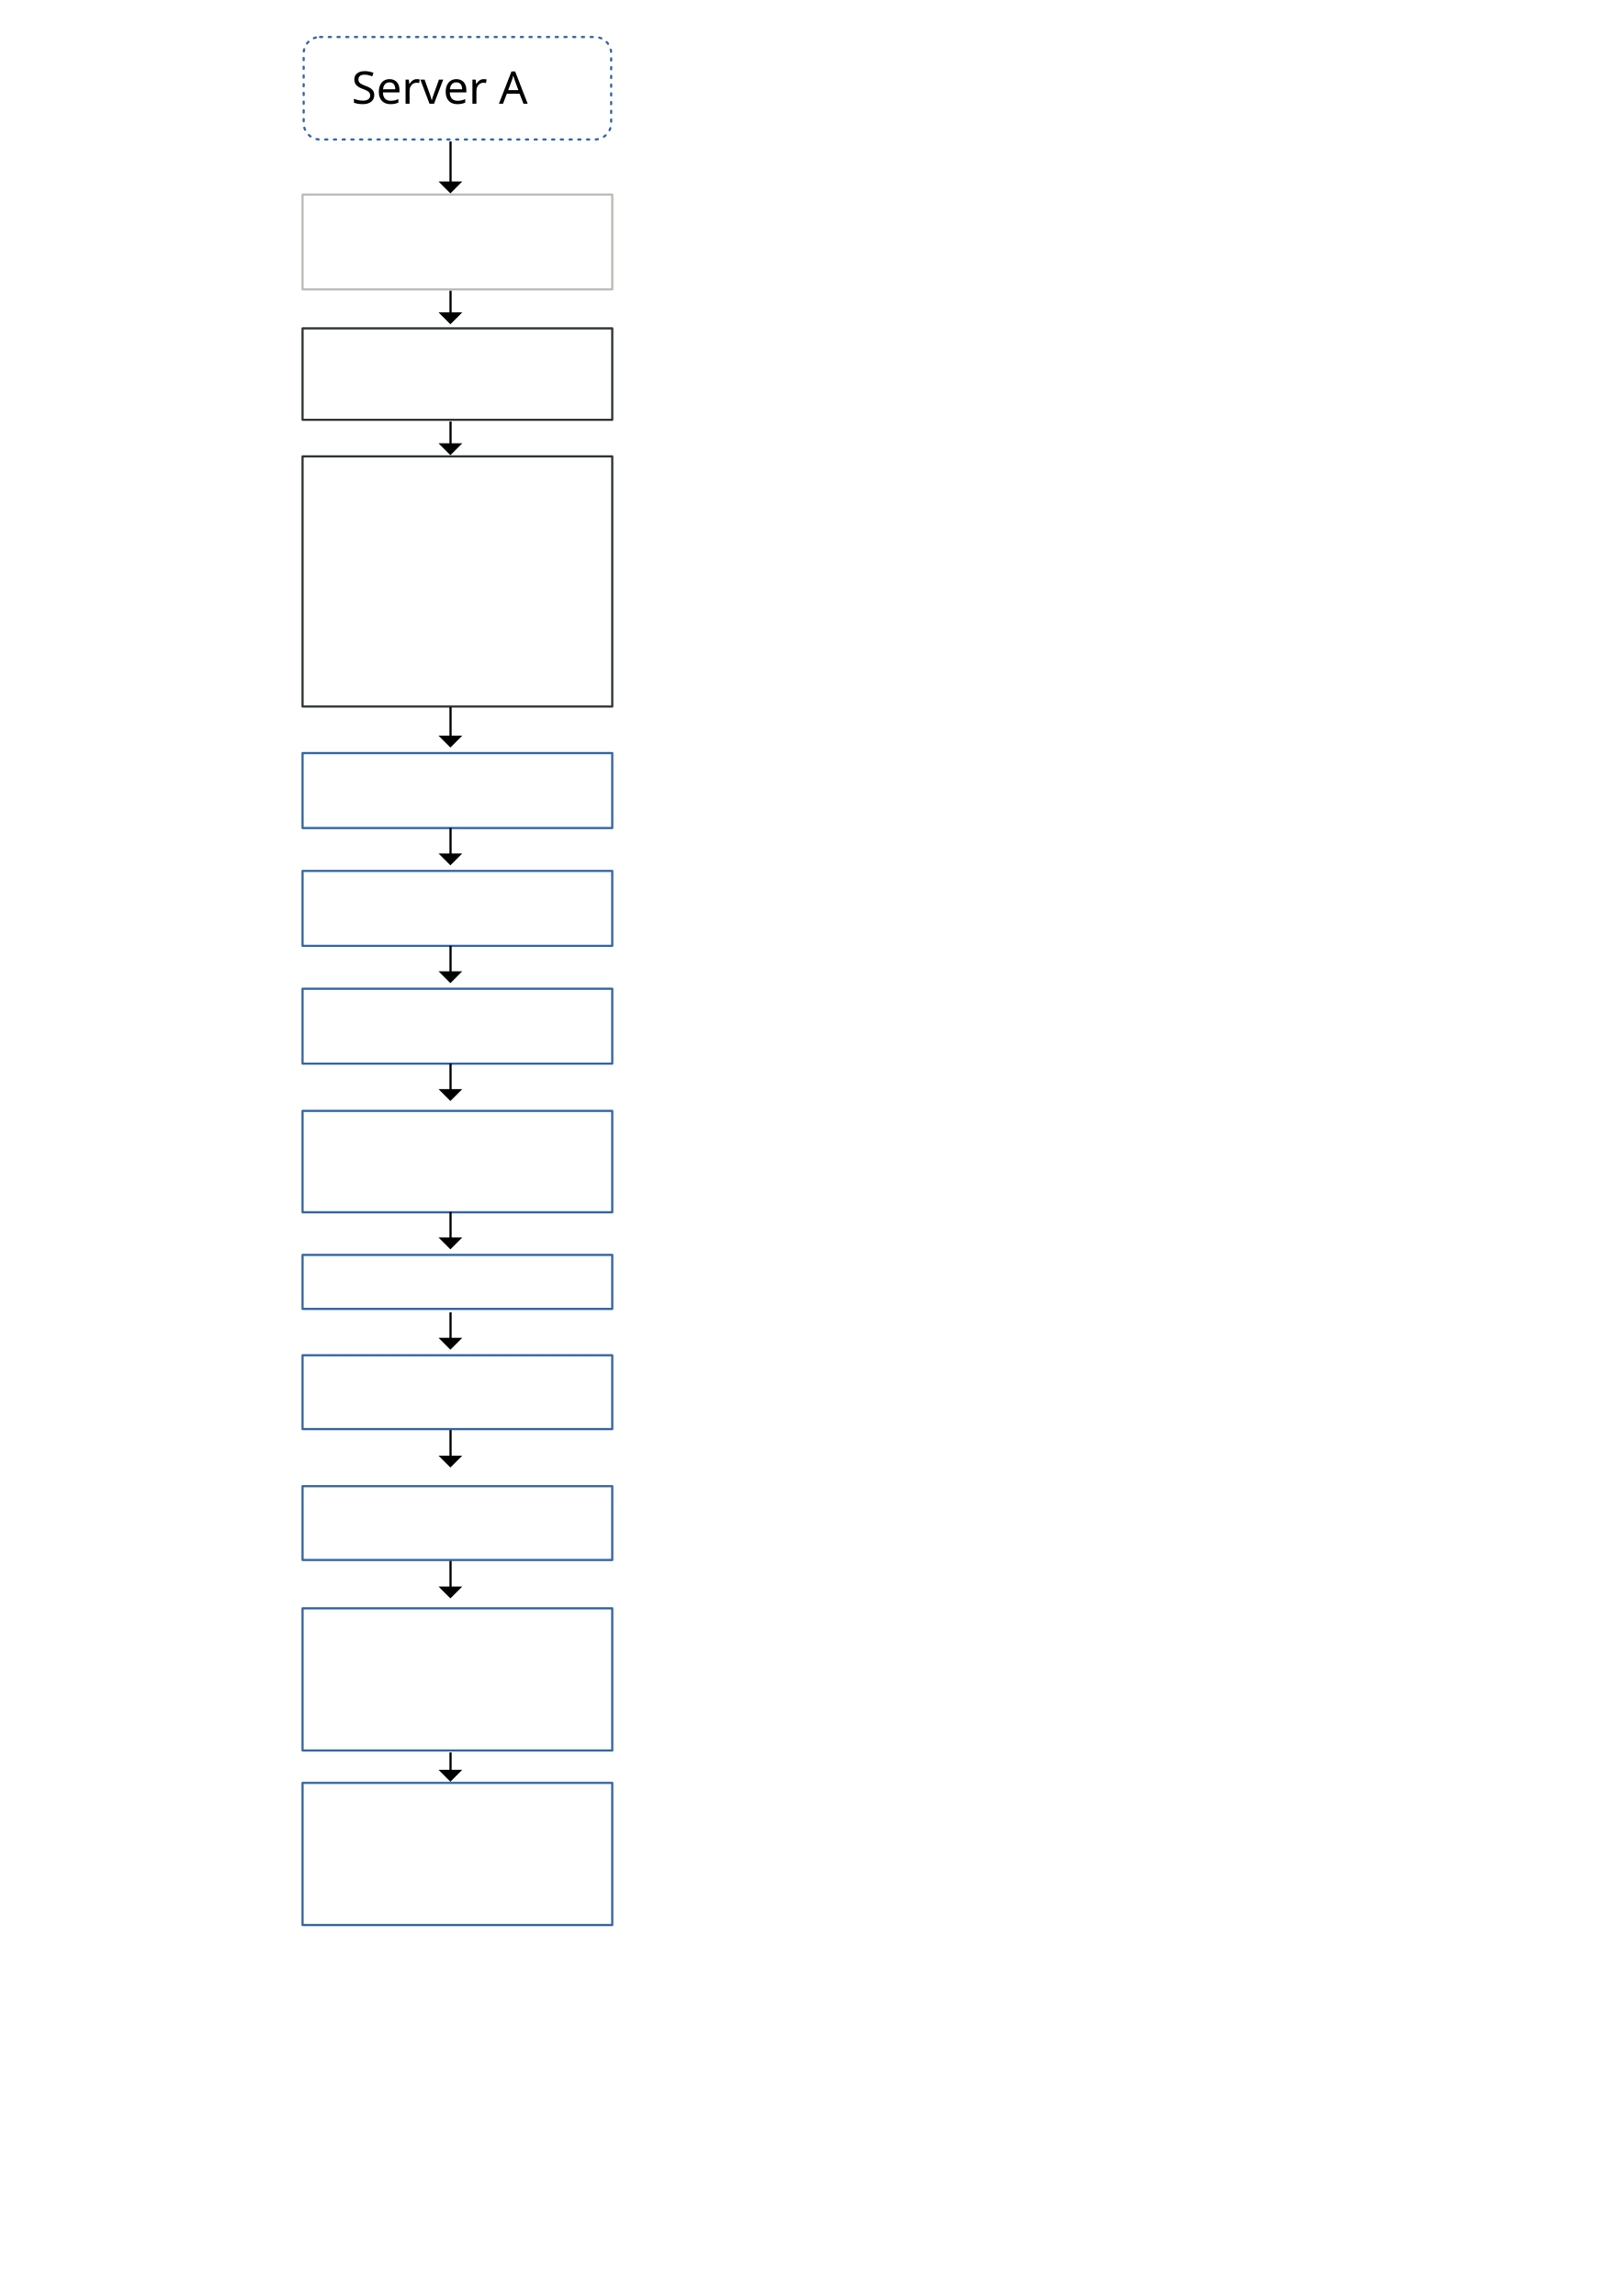
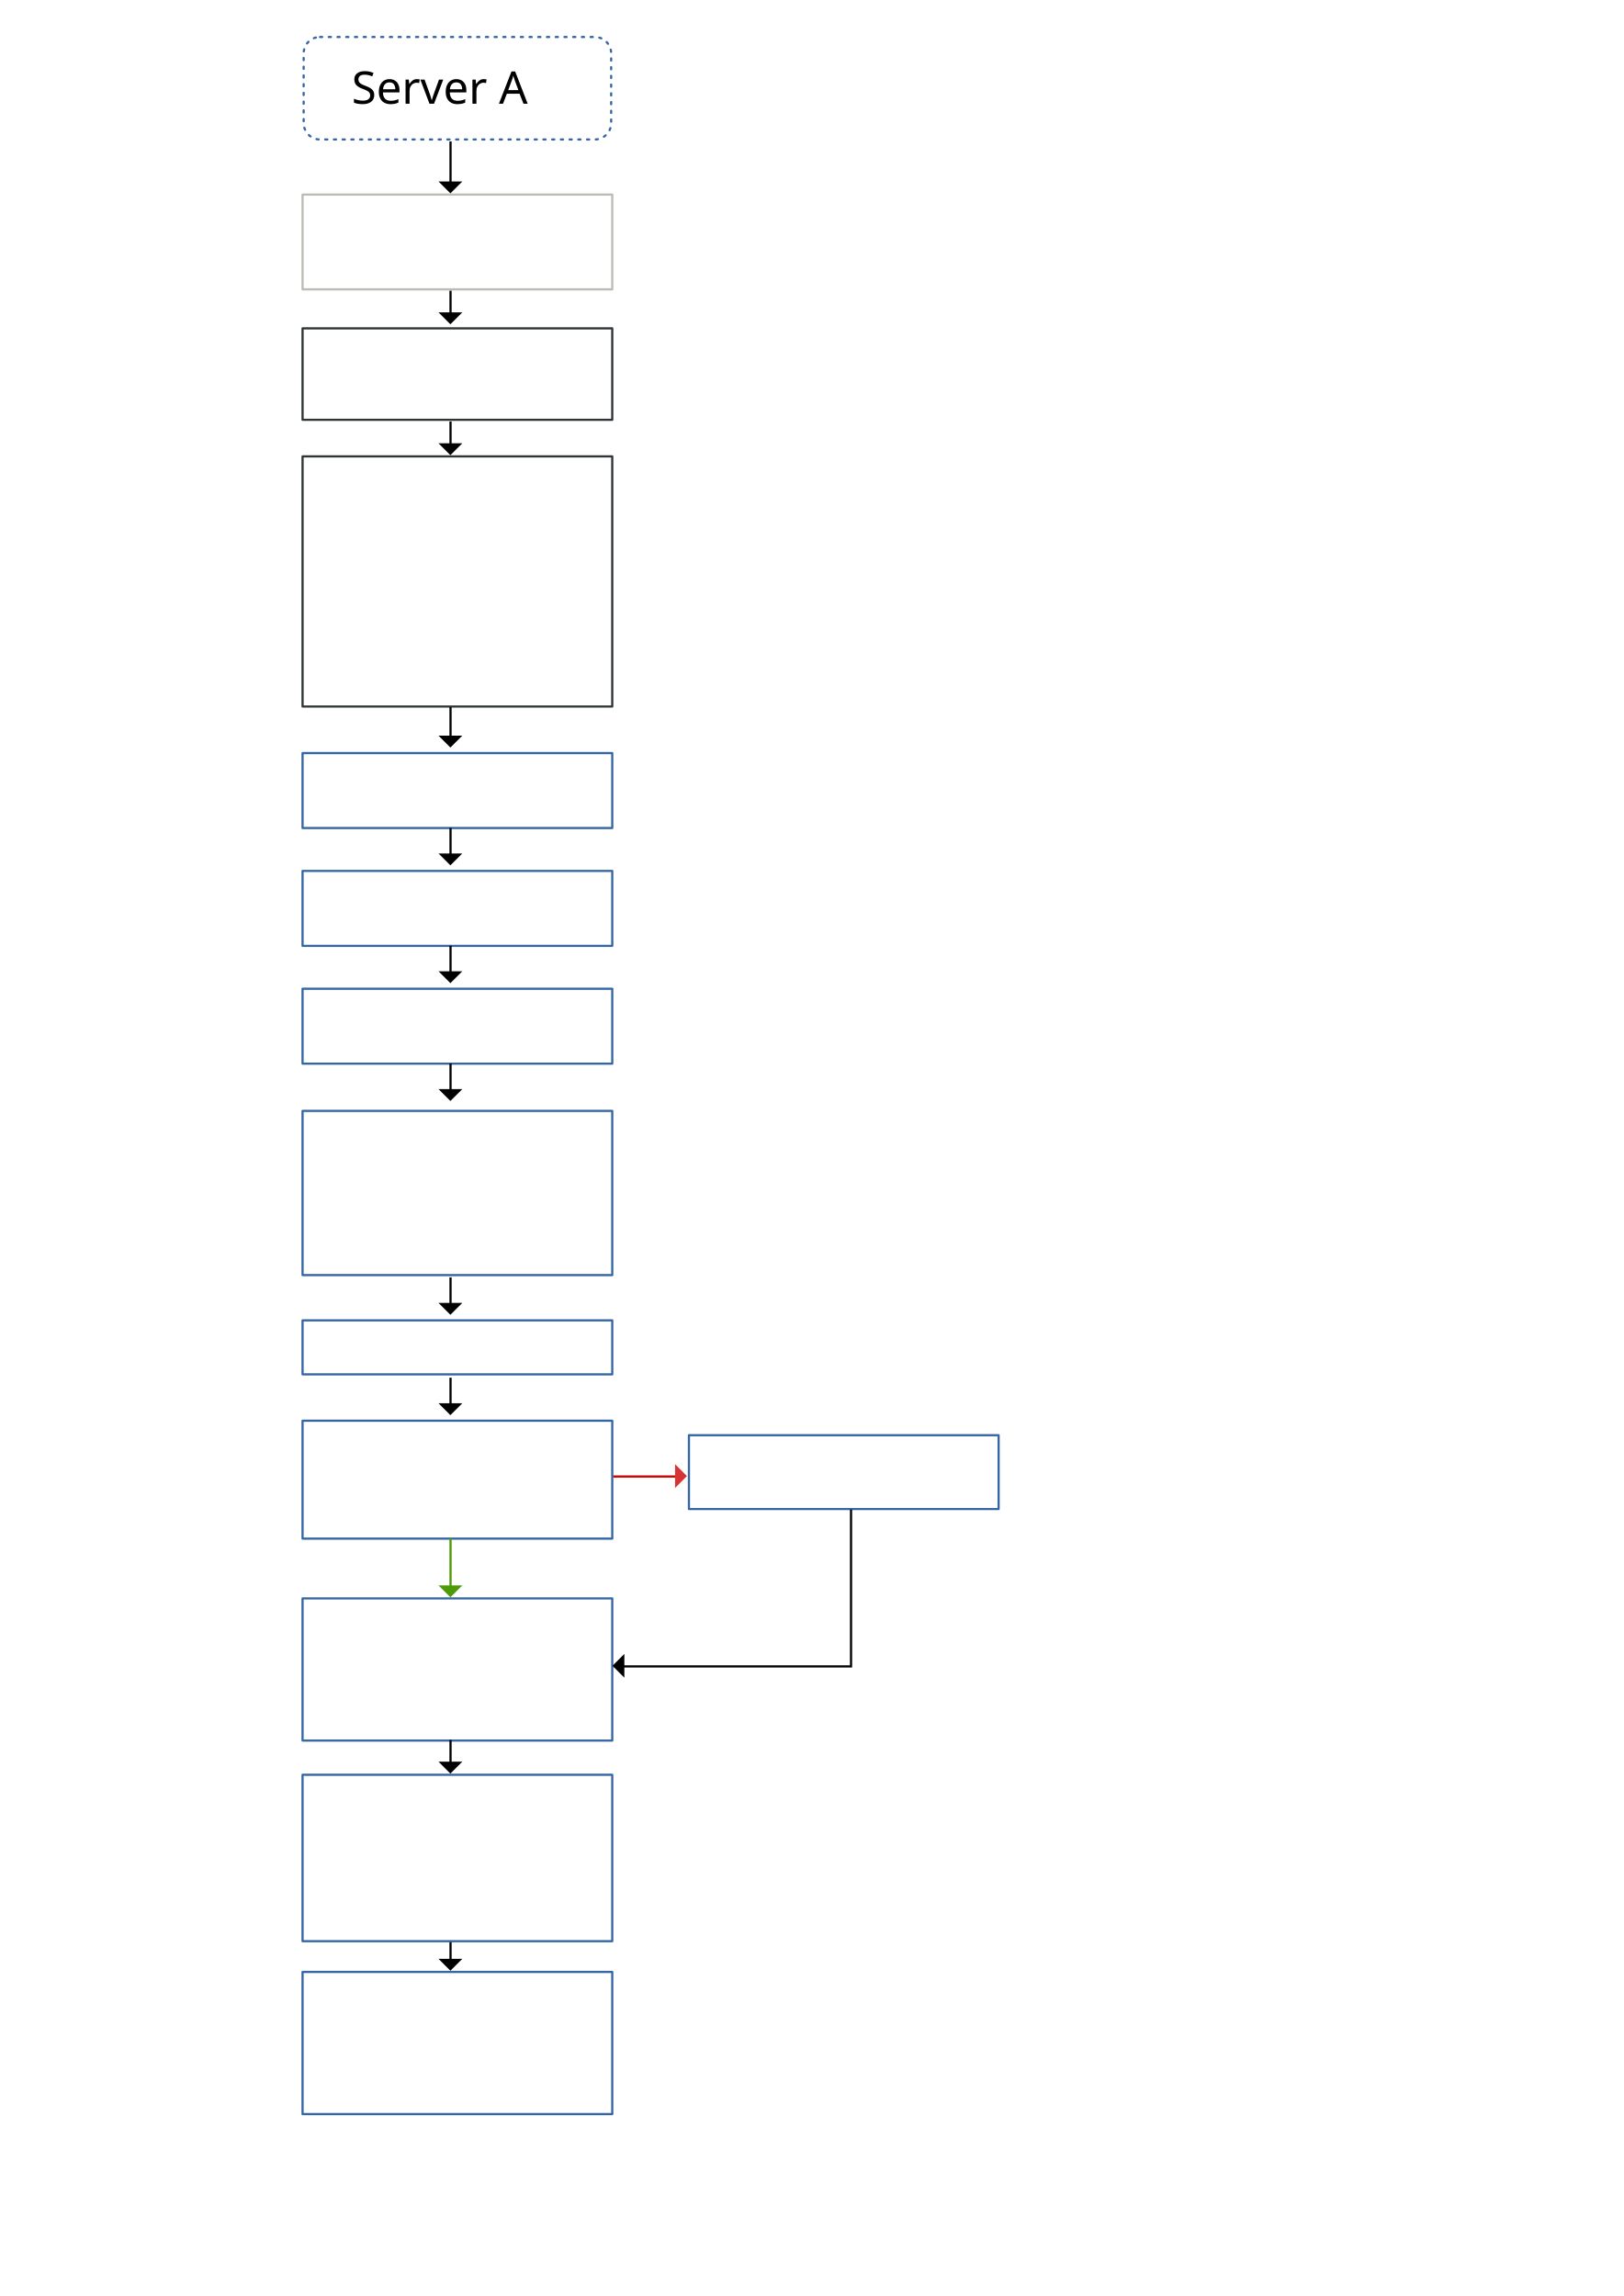
<svg xmlns="http://www.w3.org/2000/svg" width="744.094" height="1052.362" id="svg2" version="1.1">
  <defs id="defs4" />
  <g id="layer1">
    <rect style="color:#000000;fill:none;stroke:#3465a4;stroke-width:1;stroke-linecap:round;stroke-linejoin:round;stroke-miterlimit:4;stroke-opacity:1;stroke-dasharray:1, 3;stroke-dashoffset:0;marker:none;visibility:visible;display:inline;overflow:visible;enable-background:accumulate" id="rect6019" width="140.916" height="46.972" x="139.16" y="16.956" rx="7.5" ry="7.5" />
    <text xml:space="preserve" style="font-size:20.634px;font-style:normal;font-weight:normal;line-height:125%;letter-spacing:0px;word-spacing:0px;fill:#000000;fill-opacity:1;stroke:none;font-family:Sans" x="161.144" y="47.535" id="text6789">
      <tspan id="tspan6791" x="161.144" y="47.535">Server A</tspan>
    </text>
    <rect style="color:#000000;fill:none;stroke:#babdb6;stroke-width:1;stroke-linecap:round;stroke-linejoin:round;stroke-miterlimit:4;stroke-opacity:1;stroke-dasharray:none;stroke-dashoffset:0;marker:none;visibility:visible;display:inline;overflow:visible;enable-background:accumulate" id="rect6793" width="141.926" height="43.437" x="138.654" y="89.182" rx="0" ry="0" />
    <flowRoot xml:space="preserve" id="flowRoot6816" style="font-size:40px;font-style:normal;font-weight:normal;line-height:125%;letter-spacing:0px;word-spacing:0px;fill:#000000;fill-opacity:1;stroke:none;font-family:Sans" transform="matrix(0.2225006,0,0,0.2225006,136.8831,64.00517)">
      <flowRegion id="flowRegion6818">
        <rect id="rect6820" width="545.578" height="217.801" x="52.023" y="155.347" />
      </flowRegion>
      <flowPara id="flowPara6854">We assume cockpit is installed by default</flowPara>
    </flowRoot>
    <rect style="color:#000000;fill:none;stroke:#2e3436;stroke-width:1;stroke-linecap:round;stroke-linejoin:round;stroke-miterlimit:4;stroke-opacity:1;stroke-dasharray:none;stroke-dashoffset:0;marker:none;visibility:visible;display:inline;overflow:visible;enable-background:accumulate" id="rect6793-3" width="141.926" height="41.921" x="138.654" y="150.494" rx="0" ry="0" />
    <flowRoot xml:space="preserve" id="flowRoot6816-7" style="font-size:40px;font-style:normal;font-weight:normal;line-height:125%;letter-spacing:0px;word-spacing:0px;fill:#000000;fill-opacity:1;stroke:none;font-family:Sans" transform="matrix(0.2225006,0,0,0.2225006,136.8831,124.8123)">
      <flowRegion id="flowRegion6818-2">
        <rect id="rect6820-3" width="522.878" height="147.431" x="52.023" y="155.347" />
      </flowRegion>
      <flowPara id="flowPara6886">First boot to a terminal</flowPara>
      <flowPara id="flowPara6890">Asks root pass</flowPara>
    </flowRoot>
    <rect style="color:#000000;fill:none;stroke:#2e3436;stroke-width:1;stroke-linecap:round;stroke-linejoin:round;stroke-miterlimit:4;stroke-opacity:1;stroke-dasharray:none;stroke-dashoffset:0;marker:none;visibility:visible;display:inline;overflow:visible;enable-background:accumulate" id="rect6793-3-4" width="141.926" height="114.652" x="138.654" y="209.182" rx="0" ry="0" />
    <flowRoot xml:space="preserve" id="flowRoot6816-7-0" style="font-size:40px;font-style:normal;font-weight:normal;line-height:125%;letter-spacing:0px;word-spacing:0px;fill:#000000;fill-opacity:1;stroke:none;font-family:Sans" transform="matrix(0.2225006,0,0,0.2225006,136.8831,178.9544)">
      <flowRegion id="flowRegion6818-2-5">
        <rect id="rect6820-3-1" width="572.818" height="478.851" x="52.023" y="155.347" />
      </flowRegion>
      <flowPara id="flowPara6822-6-3">Launch cli-provisioner of cockpit</flowPara>
      <flowPara id="flowPara6896">1. Set up network</flowPara>
      <flowPara id="flowPara6892">2. Start cockpit-ws</flowPara>
      <flowPara id="flowPara6904">3. Set up certificate</flowPara>
      <flowPara id="flowPara6906">4. Join domain</flowPara>
      <flowPara id="flowPara7083">5. Sets up OpenSLP</flowPara>
      <flowPara id="flowPara6908">5. Tells you the IP+port to open in web browser</flowPara>
    </flowRoot>
    <rect style="color:#000000;fill:none;stroke:#3465a4;stroke-width:1;stroke-linecap:round;stroke-linejoin:round;stroke-miterlimit:4;stroke-opacity:1;stroke-dasharray:none;stroke-dashoffset:0;marker:none;visibility:visible;display:inline;overflow:visible;enable-background:accumulate" id="rect6793-3-4-5" width="141.926" height="34.345" x="138.654" y="345.182" rx="0" ry="0" />
    <flowRoot xml:space="preserve" id="flowRoot6816-7-0-3" style="font-size:40px;font-style:normal;font-weight:normal;line-height:125%;letter-spacing:0px;word-spacing:0px;fill:#000000;fill-opacity:1;stroke:none;font-family:Sans" transform="matrix(0.2225006,0,0,0.2225006,136.8831,314.9544)">
      <flowRegion id="flowRegion6818-2-5-9">
        <rect id="rect6820-3-1-4" width="543.308" height="120.191" x="52.023" y="155.347" />
      </flowRegion>
      <flowPara id="flowPara6908-5">Open webbrowser</flowPara>
      <flowPara id="flowPara6977">enter IP+port</flowPara>
    </flowRoot>
    <rect style="color:#000000;fill:none;stroke:#3465a4;stroke-width:1;stroke-linecap:round;stroke-linejoin:round;stroke-miterlimit:4;stroke-opacity:1;stroke-dasharray:none;stroke-dashoffset:0;marker:none;visibility:visible;display:inline;overflow:visible;enable-background:accumulate" id="rect6793-3-4-5-7" width="141.926" height="34.345" x="138.654" y="399.182" rx="0" ry="0" />
    <flowRoot xml:space="preserve" id="flowRoot6816-7-0-3-6" style="font-size:40px;font-style:normal;font-weight:normal;line-height:125%;letter-spacing:0px;word-spacing:0px;fill:#000000;fill-opacity:1;stroke:none;font-family:Sans" transform="matrix(0.2225006,0,0,0.2225006,136.8831,368.9544)">
      <flowRegion id="flowRegion6818-2-5-9-9">
        <rect id="rect6820-3-1-4-7" width="534.228" height="63.441" x="52.023" y="155.347" />
      </flowRegion>
      <flowPara id="flowPara6977-3">Log in as root</flowPara>
    </flowRoot>
    <rect style="color:#000000;fill:none;stroke:#3465a4;stroke-width:1;stroke-linecap:round;stroke-linejoin:round;stroke-miterlimit:4;stroke-opacity:1;stroke-dasharray:none;stroke-dashoffset:0;marker:none;visibility:visible;display:inline;overflow:visible;enable-background:accumulate" id="rect6793-3-4-5-7-7" width="141.926" height="34.345" x="138.654" y="453.182" rx="0" ry="0" />
    <flowRoot xml:space="preserve" id="flowRoot6816-7-0-3-6-0" style="font-size:40px;font-style:normal;font-weight:normal;line-height:125%;letter-spacing:0px;word-spacing:0px;fill:#000000;fill-opacity:1;stroke:none;font-family:Sans" transform="matrix(0.2225006,0,0,0.2225006,136.8831,422.9544)">
      <flowRegion id="flowRegion6818-2-5-9-9-7">
        <rect id="rect6820-3-1-4-7-6" width="550.118" height="117.921" x="52.023" y="155.347" />
      </flowRegion>
      <flowPara id="flowPara6977-3-2">(on dashboard)</flowPara>
      <flowPara id="flowPara7046">Press Add server</flowPara>
    </flowRoot>
-     <rect style="color:#000000;fill:none;stroke:#3465a4;stroke-width:1;stroke-linecap:round;stroke-linejoin:round;stroke-miterlimit:4;stroke-opacity:1;stroke-dasharray:none;stroke-dashoffset:0;marker:none;visibility:visible;display:inline;overflow:visible;enable-background:accumulate" id="rect6793-3-4-5-7-7-0" width="141.926" height="46.467" x="138.654" y="509.182" rx="0" ry="0" />
+     <rect style="color:#000000;fill:none;stroke:#3465a4;stroke-width:1;stroke-linecap:round;stroke-linejoin:round;stroke-miterlimit:4;stroke-opacity:1;stroke-dasharray:none;stroke-dashoffset:0;marker:none;visibility:visible;display:inline;overflow:visible;enable-background:accumulate" id="rect6793-3-4-5-7-7-0" width="141.926" height="75.256" x="138.654" y="509.182" rx="0" ry="0" />
    <flowRoot xml:space="preserve" id="flowRoot6816-7-0-3-6-0-3" style="font-size:40px;font-style:normal;font-weight:normal;line-height:125%;letter-spacing:0px;word-spacing:0px;fill:#000000;fill-opacity:1;stroke:none;font-family:Sans" transform="matrix(0.2225006,0,0,0.2225006,136.8831,478.9544)">
      <flowRegion id="flowRegion6818-2-5-9-9-7-4">
-         <rect id="rect6820-3-1-4-7-6-3" width="547.848" height="170.131" x="52.023" y="155.347" />
+         <rect id="rect6820-3-1-4-7-6-3" width="579.628" height="299.521" x="52.023" y="155.347" />
      </flowRegion>
      <flowPara id="flowPara7046-1">Shows dialog with list of machines discovered over SLP and a address bar</flowPara>
+       <flowPara id="flowPara7730">if any server has the cockpit slp flag, don't show it here</flowPara>
    </flowRoot>
-     <rect style="color:#000000;fill:none;stroke:#3465a4;stroke-width:1;stroke-linecap:round;stroke-linejoin:round;stroke-miterlimit:4;stroke-opacity:1;stroke-dasharray:none;stroke-dashoffset:0;marker:none;visibility:visible;display:inline;overflow:visible;enable-background:accumulate" id="rect6793-3-4-5-7-7-0-3" width="141.926" height="24.749" x="138.654" y="575.182" rx="0" ry="0" />
-     <flowRoot xml:space="preserve" id="flowRoot6816-7-0-3-6-0-3-7" style="font-size:40px;font-style:normal;font-weight:normal;line-height:125%;letter-spacing:0px;word-spacing:0px;fill:#000000;fill-opacity:1;stroke:none;font-family:Sans" transform="matrix(0.2225006,0,0,0.2225006,136.8831,544.9544)">
+     <rect style="color:#000000;fill:none;stroke:#3465a4;stroke-width:1;stroke-linecap:round;stroke-linejoin:round;stroke-miterlimit:4;stroke-opacity:1;stroke-dasharray:none;stroke-dashoffset:0;marker:none;visibility:visible;display:inline;overflow:visible;enable-background:accumulate" id="rect6793-3-4-5-7-7-0-3" width="141.926" height="24.749" x="138.654" y="605.182" rx="0" ry="0" />
+     <flowRoot xml:space="preserve" id="flowRoot6816-7-0-3-6-0-3-7" style="font-size:40px;font-style:normal;font-weight:normal;line-height:125%;letter-spacing:0px;word-spacing:0px;fill:#000000;fill-opacity:1;stroke:none;font-family:Sans" transform="matrix(0.2225006,0,0,0.2225006,136.8831,574.9544)">
      <flowRegion id="flowRegion6818-2-5-9-9-7-4-4">
        <rect id="rect6820-3-1-4-7-6-3-9" width="547.848" height="170.131" x="52.023" y="155.347" />
      </flowRegion>
      <flowPara id="flowPara7046-1-2">Select <flowSpan style="font-weight:bold;-inkscape-font-specification:Sans Bold" id="flowSpan7512">Server B</flowSpan>
      </flowPara>
    </flowRoot>
-     <rect style="color:#000000;fill:none;stroke:#3465a4;stroke-width:1;stroke-linecap:round;stroke-linejoin:round;stroke-miterlimit:4;stroke-opacity:1;stroke-dasharray:none;stroke-dashoffset:0;marker:none;visibility:visible;display:inline;overflow:visible;enable-background:accumulate" id="rect6793-3-4-5-7-7-0-3-7" width="141.926" height="33.84" x="138.654" y="621.182" rx="0" ry="0" />
-     <flowRoot xml:space="preserve" id="flowRoot6816-7-0-3-6-0-3-7-0" style="font-size:40px;font-style:normal;font-weight:normal;line-height:125%;letter-spacing:0px;word-spacing:0px;fill:#000000;fill-opacity:1;stroke:none;font-family:Sans" transform="matrix(0.2225006,0,0,0.2225006,136.8831,590.9544)">
+     <rect style="color:#000000;fill:none;stroke:#3465a4;stroke-width:1;stroke-linecap:round;stroke-linejoin:round;stroke-miterlimit:4;stroke-opacity:1;stroke-dasharray:none;stroke-dashoffset:0;marker:none;visibility:visible;display:inline;overflow:visible;enable-background:accumulate" id="rect6793-3-4-5-7-7-0-3-7" width="141.926" height="54.043" x="138.654" y="651.182" rx="0" ry="0" />
+     <flowRoot xml:space="preserve" id="flowRoot6816-7-0-3-6-0-3-7-0" style="font-size:40px;font-style:normal;font-weight:normal;line-height:125%;letter-spacing:0px;word-spacing:0px;fill:#000000;fill-opacity:1;stroke:none;font-family:Sans" transform="matrix(0.2225006,0,0,0.2225006,136.8831,620.9544)">
      <flowRegion id="flowRegion6818-2-5-9-9-7-4-4-6">
        <rect id="rect6820-3-1-4-7-6-3-9-5" width="545.578" height="249.581" x="52.023" y="155.347" />
      </flowRegion>
      <flowPara id="flowPara7046-1-2-2">Asks for username and password for <flowSpan style="font-weight:bold;-inkscape-font-specification:Sans Bold" id="flowSpan7514">Server B</flowSpan>
      </flowPara>
    </flowRoot>
-     <rect style="color:#000000;fill:none;stroke:#3465a4;stroke-width:1;stroke-linecap:round;stroke-linejoin:round;stroke-miterlimit:4;stroke-opacity:1;stroke-dasharray:none;stroke-dashoffset:0;marker:none;visibility:visible;display:inline;overflow:visible;enable-background:accumulate" id="rect6793-3-4-5-7-7-0-3-7-5" width="141.926" height="33.84" x="138.654" y="681.182" rx="0" ry="0" />
-     <flowRoot xml:space="preserve" id="flowRoot6816-7-0-3-6-0-3-7-0-8" style="font-size:40px;font-style:normal;font-weight:normal;line-height:125%;letter-spacing:0px;word-spacing:0px;fill:#000000;fill-opacity:1;stroke:none;font-family:Sans" transform="matrix(0.2225006,0,0,0.2225006,136.8831,650.9544)">
+     <rect style="color:#000000;fill:none;stroke:#3465a4;stroke-width:1;stroke-linecap:round;stroke-linejoin:round;stroke-miterlimit:4;stroke-opacity:1;stroke-dasharray:none;stroke-dashoffset:0;marker:none;visibility:visible;display:inline;overflow:visible;enable-background:accumulate" id="rect6793-3-4-5-7-7-0-3-7-5" width="141.926" height="33.84" x="315.71" y="657.817" rx="0" ry="0" />
+     <flowRoot xml:space="preserve" id="flowRoot6816-7-0-3-6-0-3-7-0-8" style="font-size:40px;font-style:normal;font-weight:normal;line-height:125%;letter-spacing:0px;word-spacing:0px;fill:#000000;fill-opacity:1;stroke:none;font-family:Sans" transform="matrix(0.2225006,0,0,0.2225006,313.939,627.5896)">
      <flowRegion id="flowRegion6818-2-5-9-9-7-4-4-6-0">
        <rect id="rect6820-3-1-4-7-6-3-9-5-1" width="588.917" height="251.186" x="52.023" y="155.347" />
      </flowRegion>
      <flowPara id="flowPara7046-1-2-2-6">Asks if it's ok that <flowSpan style="font-weight:bold;-inkscape-font-specification:Sans Bold" id="flowSpan7516">Server B</flowSpan> is untrusted</flowPara>
    </flowRoot>
-     <rect style="color:#000000;fill:none;stroke:#3465a4;stroke-width:1;stroke-linecap:round;stroke-linejoin:round;stroke-miterlimit:4;stroke-opacity:1;stroke-dasharray:none;stroke-dashoffset:0;marker:none;visibility:visible;display:inline;overflow:visible;enable-background:accumulate" id="rect6793-3-4-5-7-7-0-3-7-5-6" width="141.926" height="65.155" x="138.654" y="737.182" rx="0" ry="0" />
-     <flowRoot xml:space="preserve" id="flowRoot6816-7-0-3-6-0-3-7-0-8-0" style="font-size:40px;font-style:normal;font-weight:normal;line-height:125%;letter-spacing:0px;word-spacing:0px;fill:#000000;fill-opacity:1;stroke:none;font-family:Sans" transform="matrix(0.2225006,0,0,0.2225006,136.8831,706.9544)">
+     <rect style="color:#000000;fill:none;stroke:#3465a4;stroke-width:1;stroke-linecap:round;stroke-linejoin:round;stroke-miterlimit:4;stroke-opacity:1;stroke-dasharray:none;stroke-dashoffset:0;marker:none;visibility:visible;display:inline;overflow:visible;enable-background:accumulate" id="rect6793-3-4-5-7-7-0-3-7-5-6" width="141.926" height="65.155" x="138.654" y="732.632" rx="0" ry="0" />
+     <flowRoot xml:space="preserve" id="flowRoot6816-7-0-3-6-0-3-7-0-8-0" style="font-size:40px;font-style:normal;font-weight:normal;line-height:125%;letter-spacing:0px;word-spacing:0px;fill:#000000;fill-opacity:1;stroke:none;font-family:Sans" transform="matrix(0.2225006,0,0,0.2225006,136.8831,702.4044)">
      <flowRegion id="flowRegion6818-2-5-9-9-7-4-4-6-0-3">
        <rect id="rect6820-3-1-4-7-6-3-9-5-1-4" width="545.578" height="249.581" x="52.023" y="155.347" />
      </flowRegion>
-       <flowPara id="flowPara7046-1-2-2-6-6">If Server B don't have Cockpit-openslp-tag</flowPara>
-       <flowPara id="flowPara7205">Do remote provisioning</flowPara>
+       <flowPara id="flowPara7205">If Server B don't have Cockpit-openslp-tag</flowPara>
      <flowPara id="flowPara7207">Sync over usernames+passwords</flowPara>
    </flowRoot>
    <path style="color:#000000;fill:#000000;fill-opacity:1;stroke:none;stroke-width:1;marker:none;visibility:visible;display:inline;overflow:visible;enable-background:accumulate" d="m 211.849,83.184 -5.446,5.446 -5.446,-5.446 z" id="rect7209" />
    <path style="fill:none;stroke:#000000;stroke-width:1px;stroke-linecap:butt;stroke-linejoin:miter;stroke-opacity:1" d="m 206.465,84.005 0,-19.193" id="path7212" />
    <path style="color:#000000;fill:#000000;fill-opacity:1;stroke:none;stroke-width:1;marker:none;visibility:visible;display:inline;overflow:visible;enable-background:accumulate" d="m 211.849,143.184 -5.446,5.446 -5.446,-5.446 z" id="rect7209-0" />
    <path style="fill:none;stroke:#000000;stroke-width:1px;stroke-linecap:butt;stroke-linejoin:miter;stroke-opacity:1" d="m 206.465,144.219 0,-10.961" id="path7212-6" />
    <path style="color:#000000;fill:#000000;fill-opacity:1;stroke:none;stroke-width:1;marker:none;visibility:visible;display:inline;overflow:visible;enable-background:accumulate" d="m 211.849,203.184 -5.446,5.446 -5.446,-5.446 z" id="rect7209-0-3" />
    <path style="fill:none;stroke:#000000;stroke-width:1px;stroke-linecap:butt;stroke-linejoin:miter;stroke-opacity:1" d="m 206.465,204.217 0,-11.046" id="path7212-6-9" />
    <path style="color:#000000;fill:#000000;fill-opacity:1;stroke:none;stroke-width:1;marker:none;visibility:visible;display:inline;overflow:visible;enable-background:accumulate" d="m 211.849,337.184 -5.446,5.446 -5.446,-5.446 z" id="rect7209-0-3-9" />
    <path style="fill:none;stroke:#000000;stroke-width:1px;stroke-linecap:butt;stroke-linejoin:miter;stroke-opacity:1" d="m 206.465,338.139 0,-14.032" id="path7212-6-9-3" />
    <path style="color:#000000;fill:#000000;fill-opacity:1;stroke:none;stroke-width:1;marker:none;visibility:visible;display:inline;overflow:visible;enable-background:accumulate" d="m 211.849,391.184 -5.446,5.446 -5.446,-5.446 z" id="rect7209-0-3-9-4" />
    <path style="fill:none;stroke:#000000;stroke-width:1px;stroke-linecap:butt;stroke-linejoin:miter;stroke-opacity:1" d="m 206.465,392.174 0,-12.712" id="path7212-6-9-3-5" />
    <path style="color:#000000;fill:#000000;fill-opacity:1;stroke:none;stroke-width:1;marker:none;visibility:visible;display:inline;overflow:visible;enable-background:accumulate" d="m 211.849,445.184 -5.446,5.446 -5.446,-5.446 z" id="rect7209-0-3-9-4-6" />
    <path style="fill:none;stroke:#000000;stroke-width:1px;stroke-linecap:butt;stroke-linejoin:miter;stroke-opacity:1" d="m 206.465,446.174 0,-12.712" id="path7212-6-9-3-5-6" />
    <path style="color:#000000;fill:#000000;fill-opacity:1;stroke:none;stroke-width:1;marker:none;visibility:visible;display:inline;overflow:visible;enable-background:accumulate" d="m 211.849,499.184 -5.446,5.446 -5.446,-5.446 z" id="rect7209-0-3-9-4-6-6" />
    <path style="fill:none;stroke:#000000;stroke-width:1px;stroke-linecap:butt;stroke-linejoin:miter;stroke-opacity:1" d="m 206.465,500.174 0,-12.712" id="path7212-6-9-3-5-6-2" />
-     <path style="color:#000000;fill:#000000;fill-opacity:1;stroke:none;stroke-width:1;marker:none;visibility:visible;display:inline;overflow:visible;enable-background:accumulate" d="m 211.849,567.184 -5.446,5.446 -5.446,-5.446 z" id="rect7209-0-3-9-4-6-6-3" />
-     <path style="fill:none;stroke:#000000;stroke-width:1px;stroke-linecap:butt;stroke-linejoin:miter;stroke-opacity:1" d="m 206.465,568.174 0,-12.712" id="path7212-6-9-3-5-6-2-0" />
-     <path style="color:#000000;fill:#000000;fill-opacity:1;stroke:none;stroke-width:1;marker:none;visibility:visible;display:inline;overflow:visible;enable-background:accumulate" d="m 211.849,613.184 -5.446,5.446 -5.446,-5.446 z" id="rect7209-0-3-9-4-6-6-3-3" />
-     <path style="fill:none;stroke:#000000;stroke-width:1px;stroke-linecap:butt;stroke-linejoin:miter;stroke-opacity:1" d="m 206.465,614.174 0,-12.712" id="path7212-6-9-3-5-6-2-0-7" />
-     <path style="color:#000000;fill:#000000;fill-opacity:1;stroke:none;stroke-width:1;marker:none;visibility:visible;display:inline;overflow:visible;enable-background:accumulate" d="m 211.849,667.184 -5.446,5.446 -5.446,-5.446 z" id="rect7209-0-3-9-4-6-6-3-3-0" />
-     <path style="fill:none;stroke:#000000;stroke-width:1px;stroke-linecap:butt;stroke-linejoin:miter;stroke-opacity:1" d="m 206.465,668.174 0,-12.712" id="path7212-6-9-3-5-6-2-0-7-3" />
-     <path style="color:#000000;fill:#000000;fill-opacity:1;stroke:none;stroke-width:1;marker:none;visibility:visible;display:inline;overflow:visible;enable-background:accumulate" d="m 211.849,727.184 -5.446,5.446 -5.446,-5.446 z" id="rect7209-0-3-9-4-6-6-3-3-0-3" />
-     <path style="fill:none;stroke:#000000;stroke-width:1px;stroke-linecap:butt;stroke-linejoin:miter;stroke-opacity:1" d="m 206.465,728.174 0,-12.712" id="path7212-6-9-3-5-6-2-0-7-3-7" />
+     <path style="color:#000000;fill:#000000;fill-opacity:1;stroke:none;stroke-width:1;marker:none;visibility:visible;display:inline;overflow:visible;enable-background:accumulate" d="m 211.849,597.184 -5.446,5.446 -5.446,-5.446 z" id="rect7209-0-3-9-4-6-6-3" />
+     <path style="fill:none;stroke:#000000;stroke-width:1px;stroke-linecap:butt;stroke-linejoin:miter;stroke-opacity:1" d="m 206.465,598.174 0,-12.712" id="path7212-6-9-3-5-6-2-0" />
+     <path style="color:#000000;fill:#000000;fill-opacity:1;stroke:none;stroke-width:1;marker:none;visibility:visible;display:inline;overflow:visible;enable-background:accumulate" d="m 211.849,643.184 -5.446,5.446 -5.446,-5.446 z" id="rect7209-0-3-9-4-6-6-3-3" />
+     <path style="fill:none;stroke:#000000;stroke-width:1px;stroke-linecap:butt;stroke-linejoin:miter;stroke-opacity:1" d="m 206.465,644.174 0,-12.712" id="path7212-6-9-3-5-6-2-0-7" />
+     <path style="color:#000000;fill:#4e9a06;fill-opacity:1;stroke:none;stroke-width:1;marker:none;visibility:visible;display:inline;overflow:visible;enable-background:accumulate" d="m 211.849,726.675 -5.446,5.446 -5.446,-5.446 z" id="rect7209-0-3-9-4-6-6-3-3-0-3" />
+     <path style="fill:#73d216;stroke:#4e9a06;stroke-width:1px;stroke-linecap:butt;stroke-linejoin:miter;stroke-opacity:1" d="m 206.465,727.286 0,-22.314" id="path7212-6-9-3-5-6-2-0-7-3-7" />
    <flowRoot xml:space="preserve" id="flowRoot6816-8" style="font-size:40px;font-style:normal;font-weight:normal;line-height:125%;letter-spacing:0px;word-spacing:0px;fill:#000000;fill-opacity:1;stroke:none;font-family:Sans" transform="matrix(0.2225006,0,0,0.2225006,59.02593,54.89892)">
      <flowRegion id="flowRegion6818-0">
        <rect id="rect6820-6" width="282.336" height="172.857" x="52.023" y="155.347" />
      </flowRegion>
      <flowPara id="flowPara6854-1" style="text-align:end;text-anchor:end">Installer</flowPara>
    </flowRoot>
    <flowRoot xml:space="preserve" id="flowRoot6816-8-4" style="font-size:40px;font-style:normal;font-weight:normal;line-height:125%;letter-spacing:0px;word-spacing:0px;fill:#000000;fill-opacity:1;stroke:none;font-family:Sans" transform="matrix(0.2225006,0,0,0.2225006,55.4545,116.2358)">
      <flowRegion id="flowRegion6818-0-8">
        <rect id="rect6820-6-4" width="295.177" height="156.806" x="52.023" y="155.347" />
      </flowRegion>
      <flowPara id="flowPara6854-1-9" style="text-align:end;text-anchor:end">CLI</flowPara>
    </flowRoot>
    <flowRoot xml:space="preserve" id="flowRoot6816-8-4-4" style="font-size:40px;font-style:normal;font-weight:normal;line-height:125%;letter-spacing:0px;word-spacing:0px;fill:#000000;fill-opacity:1;stroke:none;font-family:Sans" transform="matrix(0.2225006,0,0,0.2225006,55.4545,311.7354)">
      <flowRegion id="flowRegion6818-0-8-0">
        <rect id="rect6820-6-4-2" width="295.177" height="156.806" x="52.023" y="155.347" />
      </flowRegion>
      <flowPara id="flowPara6854-1-9-1" style="text-align:end;text-anchor:end">Web browser</flowPara>
    </flowRoot>
-     <rect style="color:#000000;fill:none;stroke:#3465a4;stroke-width:1;stroke-linecap:round;stroke-linejoin:round;stroke-miterlimit:4;stroke-opacity:1;stroke-dasharray:none;stroke-dashoffset:0;marker:none;visibility:visible;display:inline;overflow:visible;enable-background:accumulate" id="rect6793-3-4-5-7-7-0-3-7-5-6-3" width="141.926" height="65.155" x="138.654" y="817.182" rx="0" ry="0" />
-     <flowRoot xml:space="preserve" id="flowRoot6816-7-0-3-6-0-3-7-0-8-0-1" style="font-size:40px;font-style:normal;font-weight:normal;line-height:125%;letter-spacing:0px;word-spacing:0px;fill:#000000;fill-opacity:1;stroke:none;font-family:Sans" transform="matrix(0.2225006,0,0,0.2225006,136.8831,790.4899)">
+     <rect style="color:#000000;fill:none;stroke:#3465a4;stroke-width:1;stroke-linecap:round;stroke-linejoin:round;stroke-miterlimit:4;stroke-opacity:1;stroke-dasharray:none;stroke-dashoffset:0;marker:none;visibility:visible;display:inline;overflow:visible;enable-background:accumulate" id="rect6793-3-4-5-7-7-0-3-7-5-6-3" width="141.926" height="65.155" x="138.654" y="903.825" rx="0" ry="0" />
+     <flowRoot xml:space="preserve" id="flowRoot6816-7-0-3-6-0-3-7-0-8-0-1" style="font-size:40px;font-style:normal;font-weight:normal;line-height:125%;letter-spacing:0px;word-spacing:0px;fill:#000000;fill-opacity:1;stroke:none;font-family:Sans" transform="matrix(0.2225006,0,0,0.2225006,136.8831,877.1328)">
      <flowRegion id="flowRegion6818-2-5-9-9-7-4-4-6-0-3-2">
        <rect id="rect6820-3-1-4-7-6-3-9-5-1-4-8" width="545.578" height="249.581" x="52.023" y="155.347" />
      </flowRegion>
      <flowPara id="flowPara7207-6">
        <flowSpan style="font-weight:bold;-inkscape-font-specification:Sans Bold" id="flowSpan7565">Server B</flowSpan> appears on Dashboard of <flowSpan style="font-weight:bold;-inkscape-font-specification:Sans Bold" id="flowSpan7567">Server A</flowSpan>
      </flowPara>
      <flowPara id="flowPara7561">
        <flowSpan style="font-weight:bold;-inkscape-font-specification:Sans Bold" id="flowSpan7569">Server A</flowSpan> appears on dashboard of <flowSpan style="font-weight:bold;-inkscape-font-specification:Sans Bold" id="flowSpan7563">Server B</flowSpan>
      </flowPara>
    </flowRoot>
-     <path style="color:#000000;fill:#000000;fill-opacity:1;stroke:none;stroke-width:1;marker:none;visibility:visible;display:inline;overflow:visible;enable-background:accumulate" d="m 211.849,811.184 -5.446,5.446 -5.446,-5.446 z" id="rect7209-0-3-9-4-6-6-3-3-0-3-1" />
-     <path style="fill:none;stroke:#000000;stroke-width:1px;stroke-linecap:butt;stroke-linejoin:miter;stroke-opacity:1" d="m 206.465,812.316 0,-9.083" id="path7212-6-9-3-5-6-2-0-7-3-7-6" />
+     <path style="color:#000000;fill:#000000;fill-opacity:1;stroke:none;stroke-width:1;marker:none;visibility:visible;display:inline;overflow:visible;enable-background:accumulate" d="m 211.849,897.827 -5.446,5.446 -5.446,-5.446 z" id="rect7209-0-3-9-4-6-6-3-3-0-3-1" />
+     <path style="fill:none;stroke:#000000;stroke-width:1px;stroke-linecap:butt;stroke-linejoin:miter;stroke-opacity:1" d="m 206.465,898.959 0,-9.083" id="path7212-6-9-3-5-6-2-0-7-3-7-6" />
+     <flowRoot xml:space="preserve" id="flowRoot6816-7-0-3-6-0-3-7-0-6" style="font-size:40px;font-style:normal;font-weight:normal;line-height:125%;letter-spacing:0px;word-spacing:0px;fill:#000000;fill-opacity:1;stroke:none;font-family:Sans" transform="matrix(0.2225006,0,0,0.2225006,162.8779,654.9923)">
+       <flowRegion id="flowRegion6818-2-5-9-9-7-4-4-6-8">
+         <rect id="rect6820-3-1-4-7-6-3-9-5-3" width="545.578" height="249.581" x="52.023" y="155.347" />
+       </flowRegion>
+       <flowPara id="flowPara7046-1-2-2-3">is ssh trusted?</flowPara>
+     </flowRoot>
+     <path style="fill:none;stroke:#cc0000;stroke-width:1px;stroke-linecap:butt;stroke-linejoin:miter;stroke-opacity:1" d="m 280.999,676.749 29.022,0" id="path7688" />
+     <path style="color:#000000;fill:#d63434;fill-opacity:1;stroke:none;stroke-width:1;marker:none;visibility:visible;display:inline;overflow:visible;enable-background:accumulate" d="m 309.363,671.103 5.446,5.446 -5.446,5.446 z" id="rect7209-0-3-9-4-6-6-3-3-0-3-9" />
+     <path style="fill:none;stroke:#000000;stroke-width:1px;stroke-linecap:butt;stroke-linejoin:miter;stroke-opacity:1" d="m 390,691.893 0,71.898 -108.571,0" id="path7708" />
+     <path style="color:#000000;fill:#000000;fill-opacity:1;stroke:none;stroke-width:1;marker:none;visibility:visible;display:inline;overflow:visible;enable-background:accumulate" d="m 286.126,758.063 -5.446,5.446 5.446,5.446 z" id="rect7209-0-3-9-4-6-6-3-3-0-3-9-4" />
+     <rect style="color:#000000;fill:none;stroke:#3465a4;stroke-width:1;stroke-linecap:round;stroke-linejoin:round;stroke-miterlimit:4;stroke-opacity:1;stroke-dasharray:none;stroke-dashoffset:0;marker:none;visibility:visible;display:inline;overflow:visible;enable-background:accumulate" id="rect6793-3-4-7" width="141.926" height="76.267" x="138.654" y="813.467" rx="0" ry="0" />
+     <flowRoot xml:space="preserve" id="flowRoot6816-7-0-0" style="font-size:40px;font-style:normal;font-weight:normal;line-height:125%;letter-spacing:0px;word-spacing:0px;fill:#000000;fill-opacity:1;stroke:none;font-family:Sans" transform="matrix(0.2225006,0,0,0.2225006,136.8831,783.2401)">
+       <flowRegion id="flowRegion6818-2-5-8">
+         <rect id="rect6820-3-1-5" width="572.818" height="478.851" x="52.023" y="155.347" />
+       </flowRegion>
+       <flowPara id="flowPara6822-6-3-6">Provisioner of <flowSpan style="font-weight:bold;-inkscape-font-specification:Sans Bold" id="flowSpan7796">Server B</flowSpan>
+       </flowPara>
+       <flowPara id="flowPara6896-9">1. Set up network</flowPara>
+       <flowPara id="flowPara6892-0">2. Start cockpit-ws</flowPara>
+       <flowPara id="flowPara6904-6">3. Set up certificate</flowPara>
+       <flowPara id="flowPara6906-1">4. Join domain</flowPara>
+       <flowPara id="flowPara6908-1">5. Set the SLP cockpit flag</flowPara>
+     </flowRoot>
+     <path style="color:#000000;fill:#000000;fill-opacity:1;stroke:none;stroke-width:1;marker:none;visibility:visible;display:inline;overflow:visible;enable-background:accumulate" d="m 211.849,807.47 -5.446,5.446 -5.446,-5.446 z" id="rect7209-0-3-2" />
+     <path style="fill:none;stroke:#000000;stroke-width:1px;stroke-linecap:butt;stroke-linejoin:miter;stroke-opacity:1" d="m 206.465,808.503 0,-11.046" id="path7212-6-9-39" />
  </g>
</svg>
